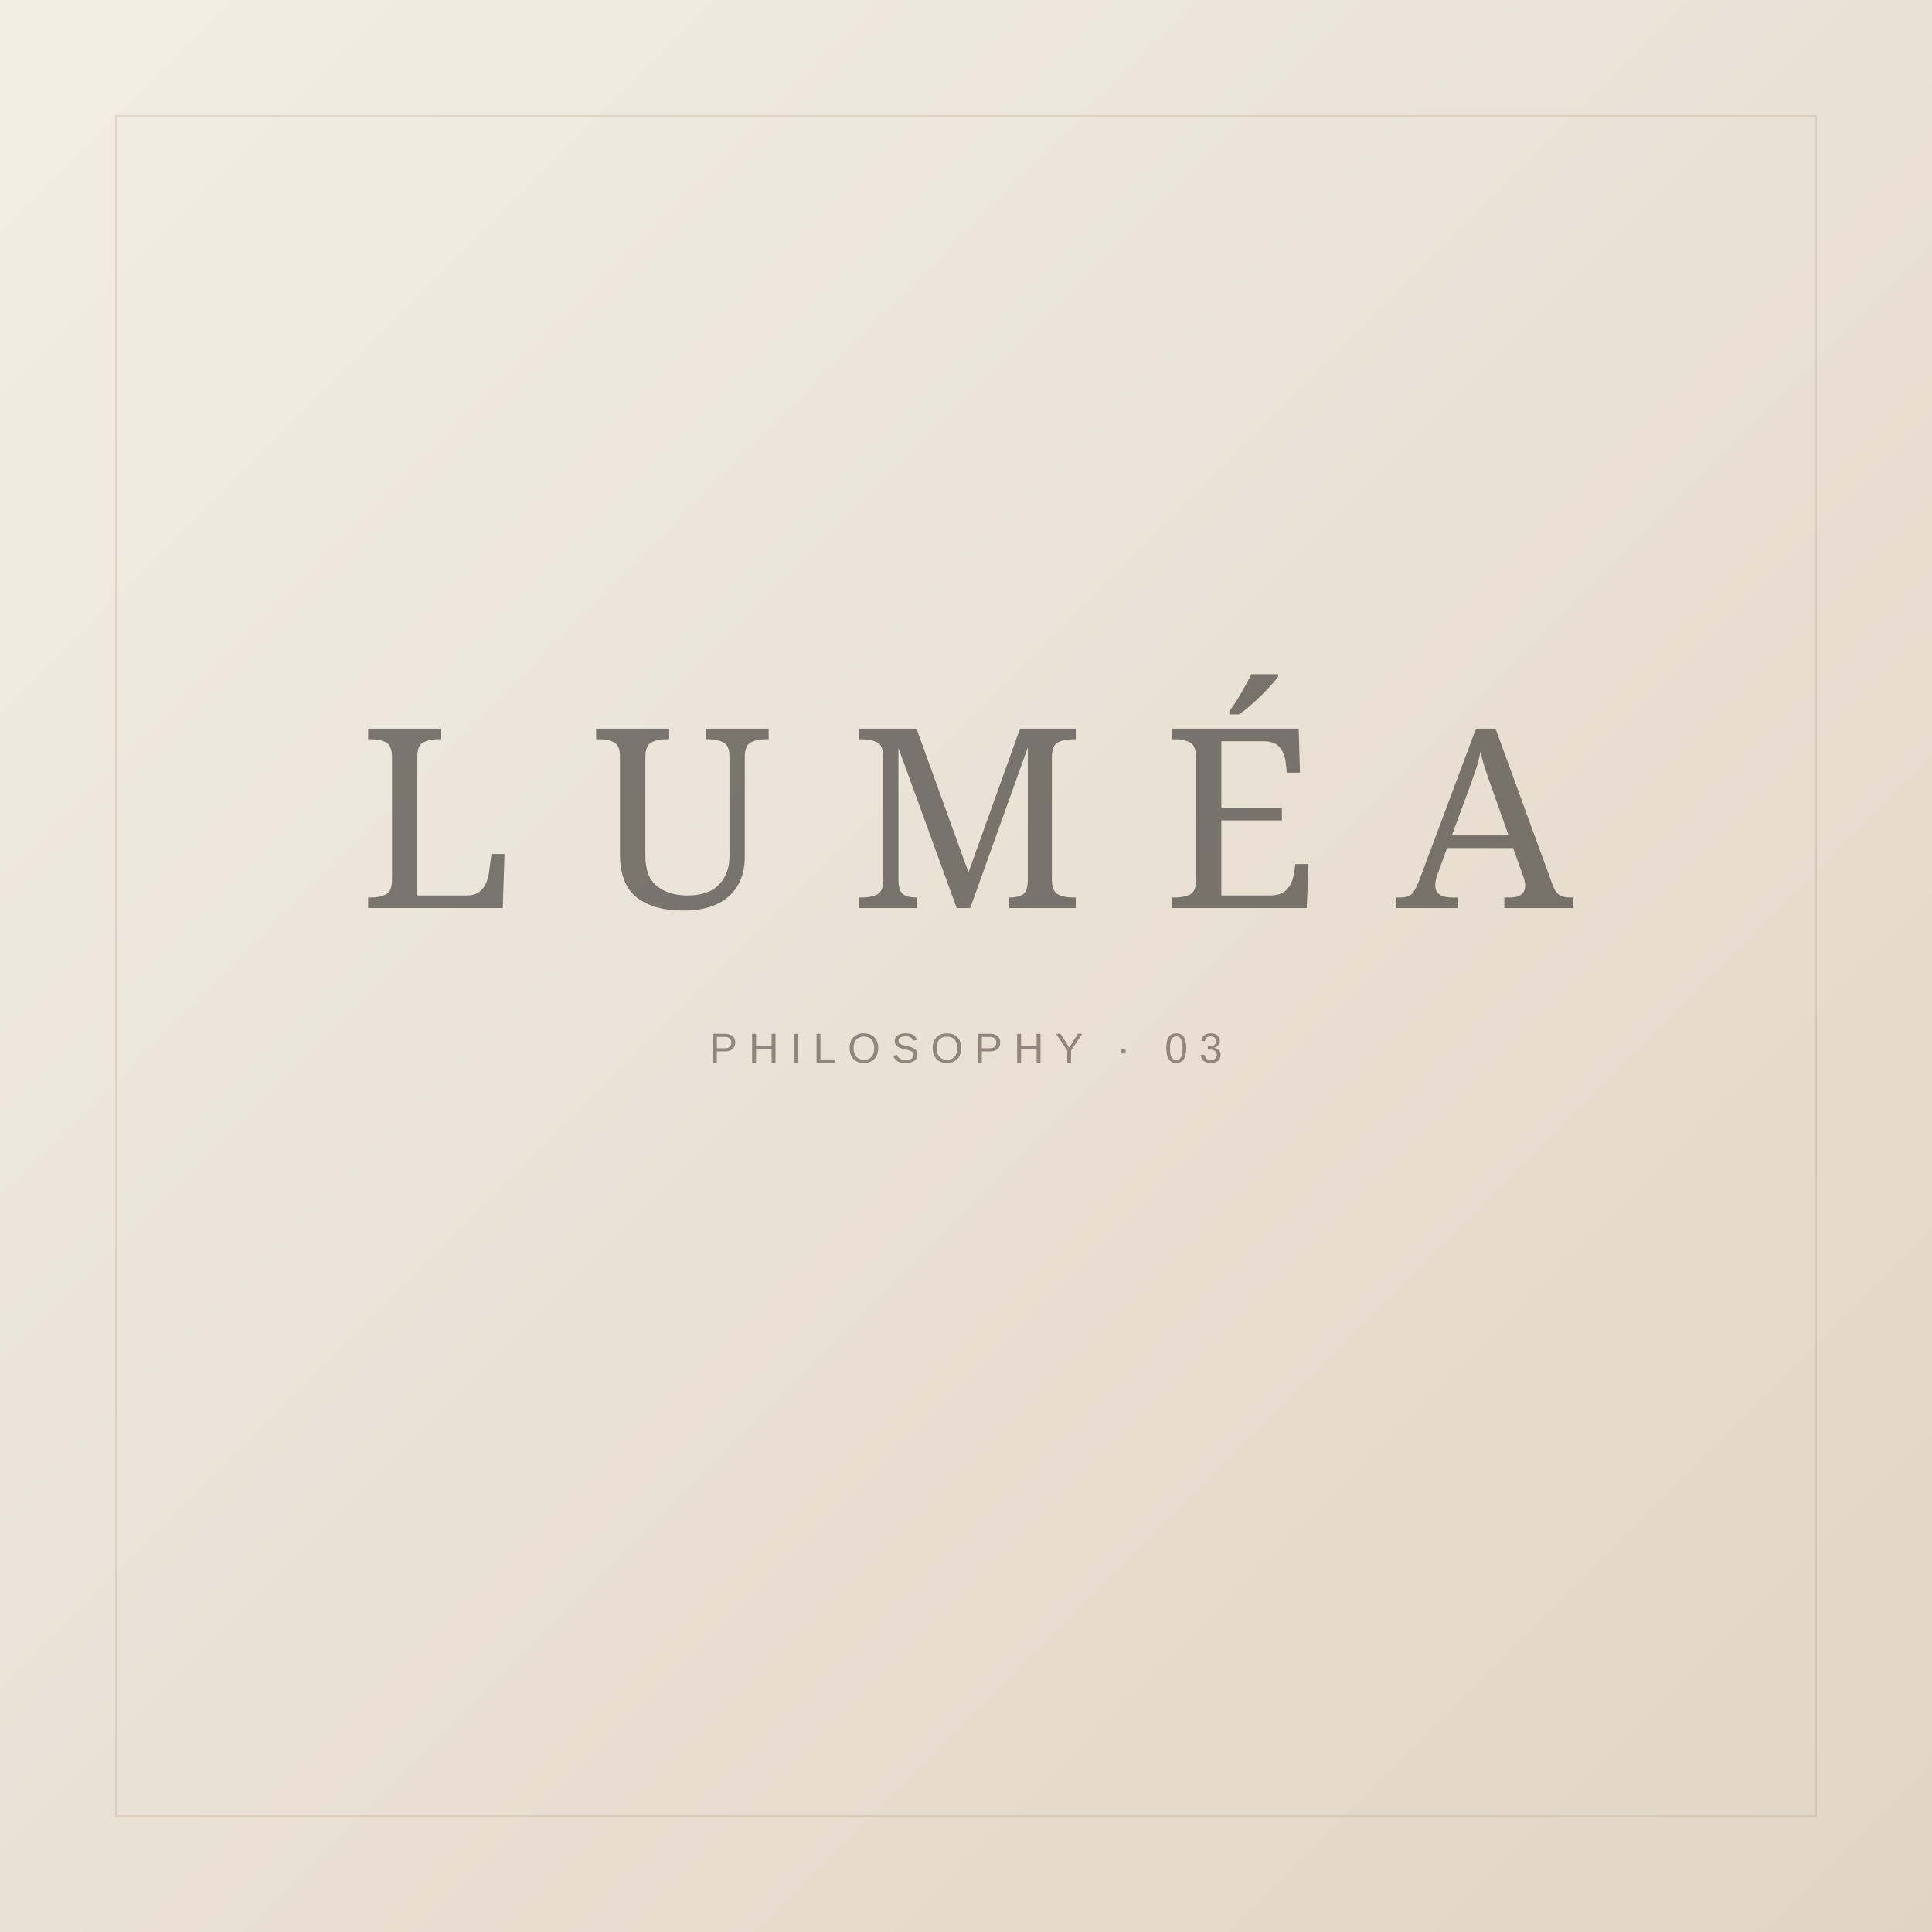
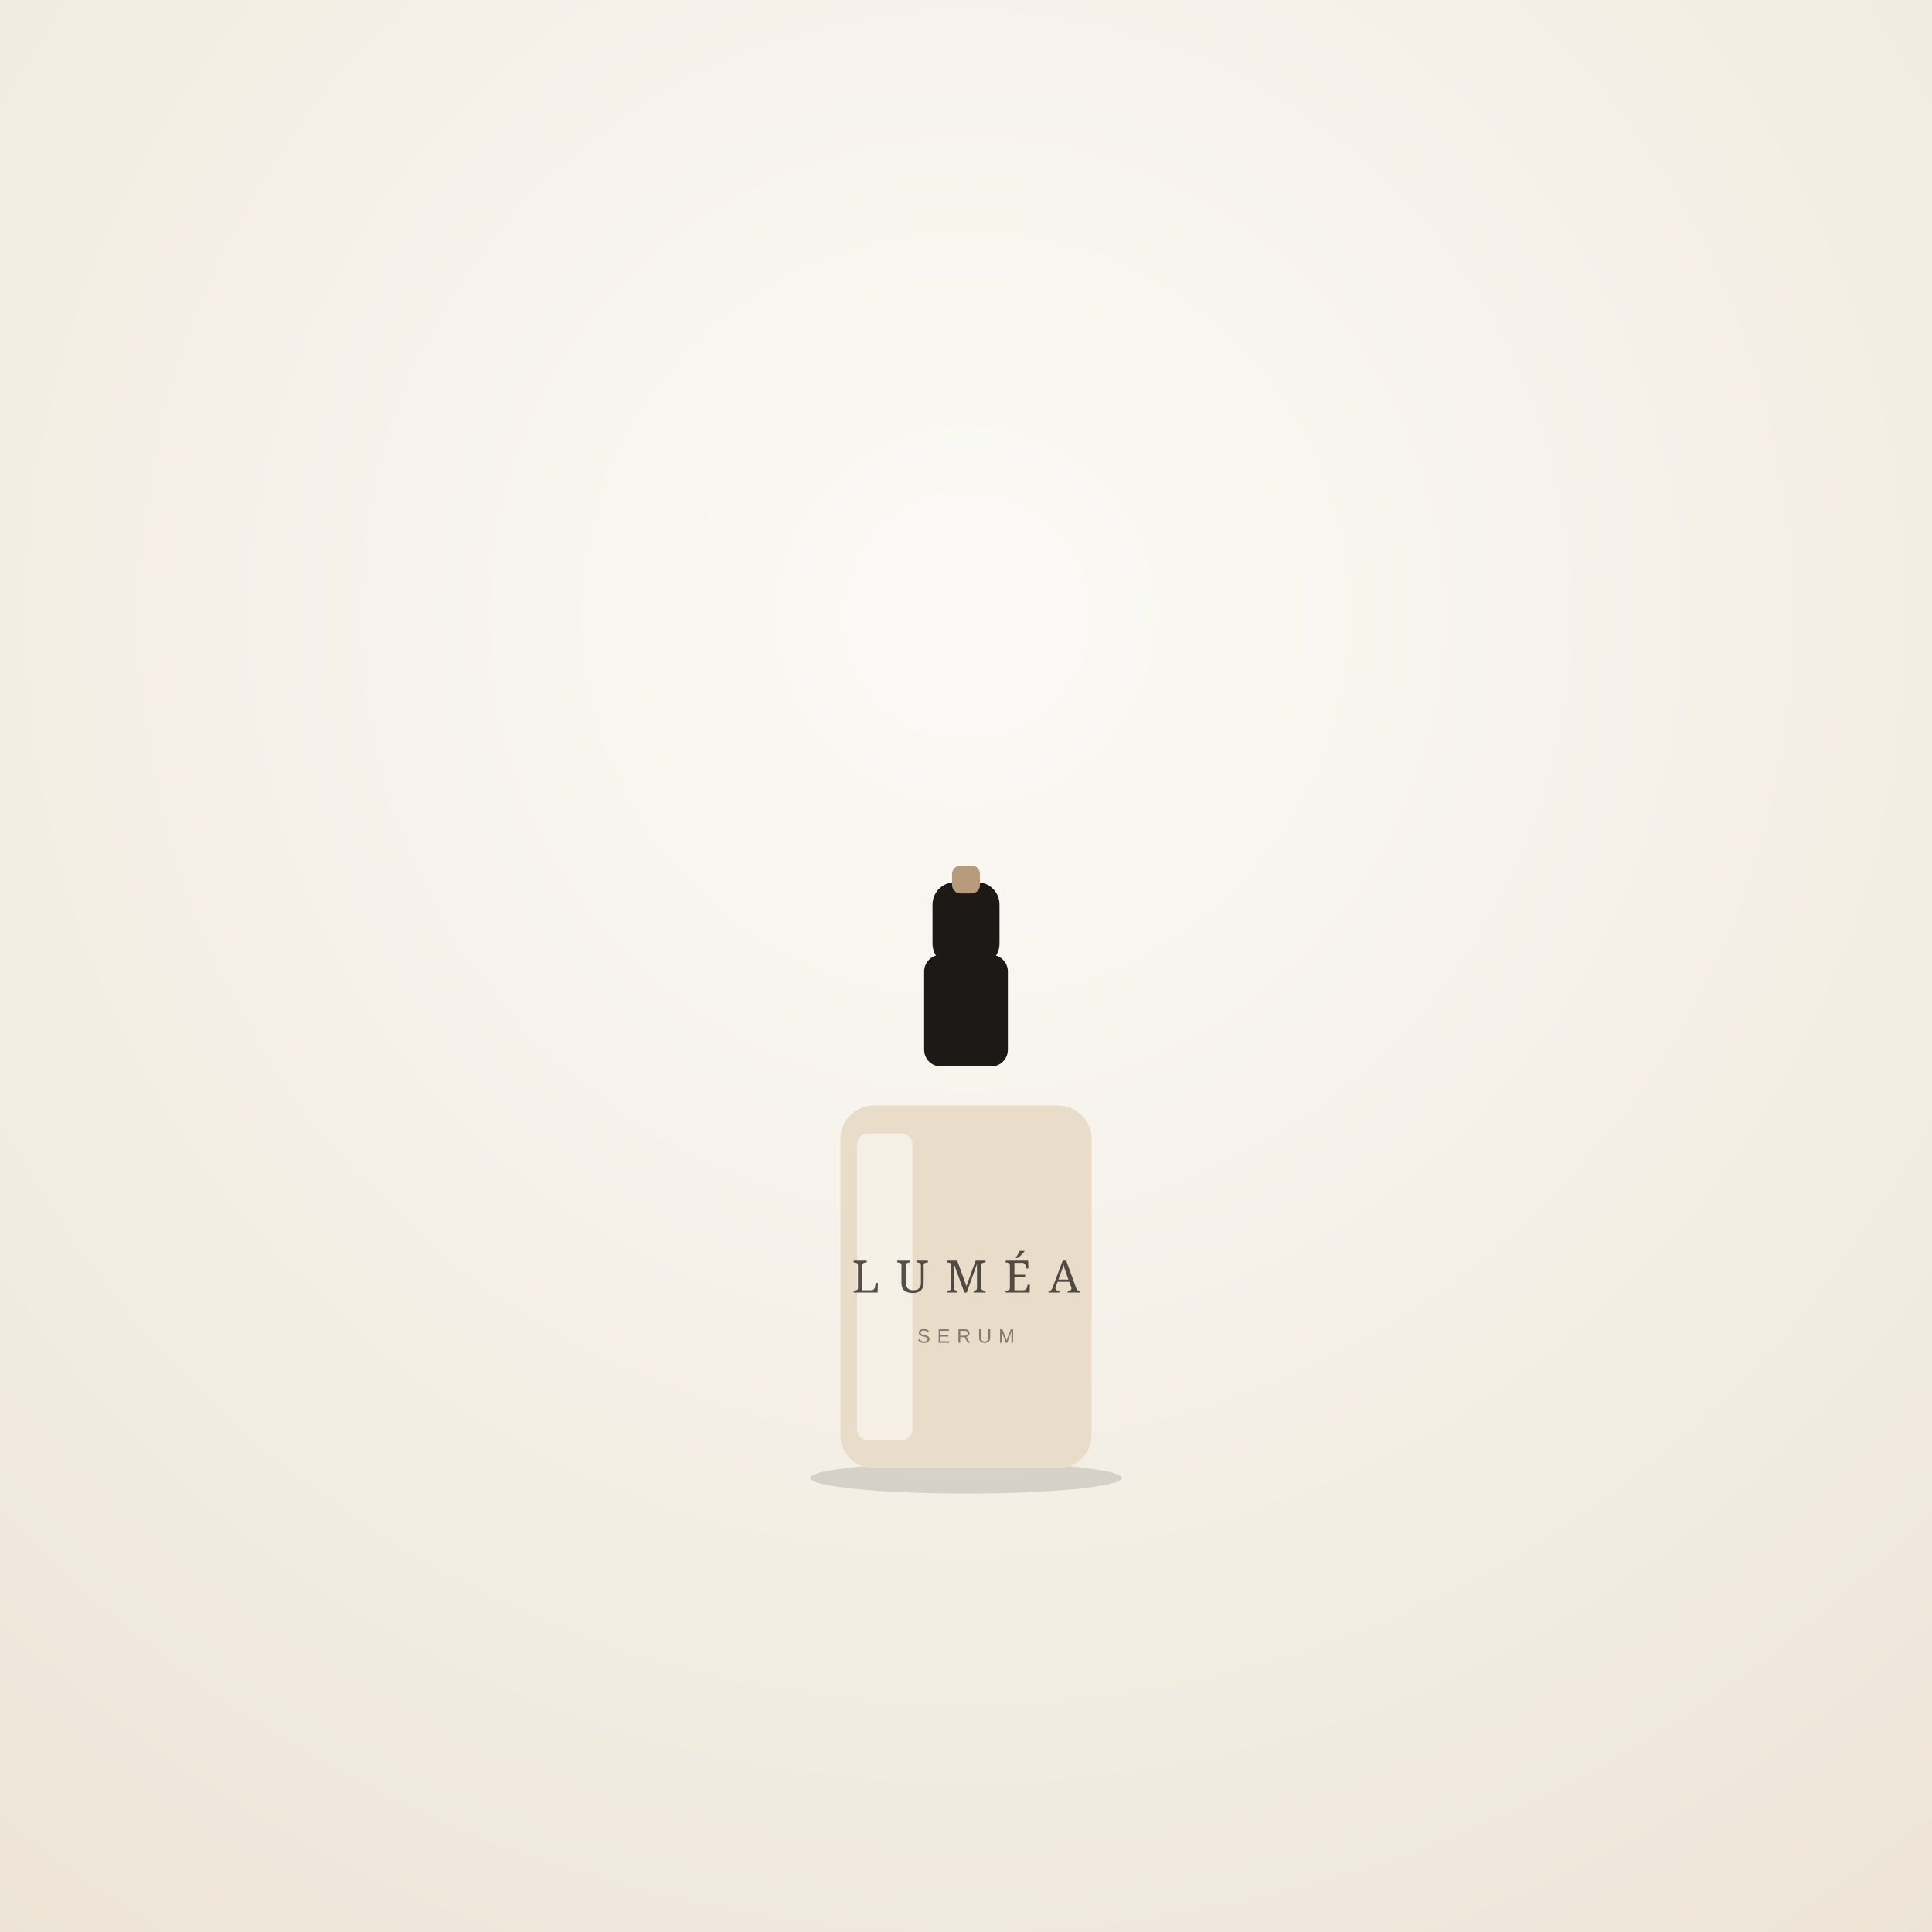
<svg xmlns="http://www.w3.org/2000/svg" width="1200" height="1200" viewBox="0 0 1200 1200">
  <defs>
-     <linearGradient id="g" x1="0" y1="0" x2="1" y2="1">
-       <stop offset="0" stop-color="#F3EDE4" />
-       <stop offset="1" stop-color="#E0D5C5" />
+     <radialGradient id="bg" cx="50%" cy="32%" r="85%">
+       <stop offset="0" stop-color="#FCFAF7" />
+       <stop offset="1" stop-color="#EDE4D6" />
+     </radialGradient>
+     <linearGradient id="glass" x1="0" y1="0" x2="1" y2="1">
+       <stop offset="0" stop-color="#ffffff" stop-opacity="0.9" />
+       <stop offset="1" stop-color="#ffffff" stop-opacity="0.35" />
    </linearGradient>
  </defs>
-   <rect width="1200" height="1200" fill="url(#g)" />
-   <g fill="none" stroke="#B79B7A" stroke-opacity="0.25">
-     <rect x="72" y="72" width="1056" height="1056" />
-   </g>
-   <text x="50%" y="564" text-anchor="middle" font-family="Georgia, serif" font-weight="300" font-size="156" fill="#1D1917" fill-opacity="0.55" letter-spacing="48">LUMÉA</text>
-   <text x="50%" y="660" text-anchor="middle" font-family="Arial, sans-serif" font-size="26" letter-spacing="7" fill="#81766D" fill-opacity="0.85">PHILOSOPHY · 03</text>
+   <rect width="1200" height="1200" fill="url(#bg)" />
+   <ellipse cx="600" cy="918" rx="96.72" ry="9.672" fill="#1D1917" opacity="0.14" />
+   <rect x="522" y="686.667" width="156" height="225.333" rx="20.8" fill="#E9DCC8" />
+   <rect x="532.4" y="704" width="34.32" height="190.667" rx="6.933" fill="#ffffff" opacity="0.55" />
+   <rect x="574" y="593.067" width="52" height="69.333" rx="10.4" fill="#1D1917" />
+   <rect x="579.2" y="548" width="41.6" height="52" rx="13.867" fill="#1D1917" />
+   <rect x="591.333" y="537.6" width="17.333" height="17.333" rx="5.2" fill="#B79B7A" />
+   <text x="600" y="802.8" text-anchor="middle" font-family="Georgia, serif" font-size="27.733" fill="#1D1917" opacity="0.75" letter-spacing="10.4">LUMÉA</text>
+   <text x="600" y="834" text-anchor="middle" font-family="Arial, sans-serif" font-size="12.133" letter-spacing="4.16" fill="#1D1917" opacity="0.5">SERUM</text>
</svg>
